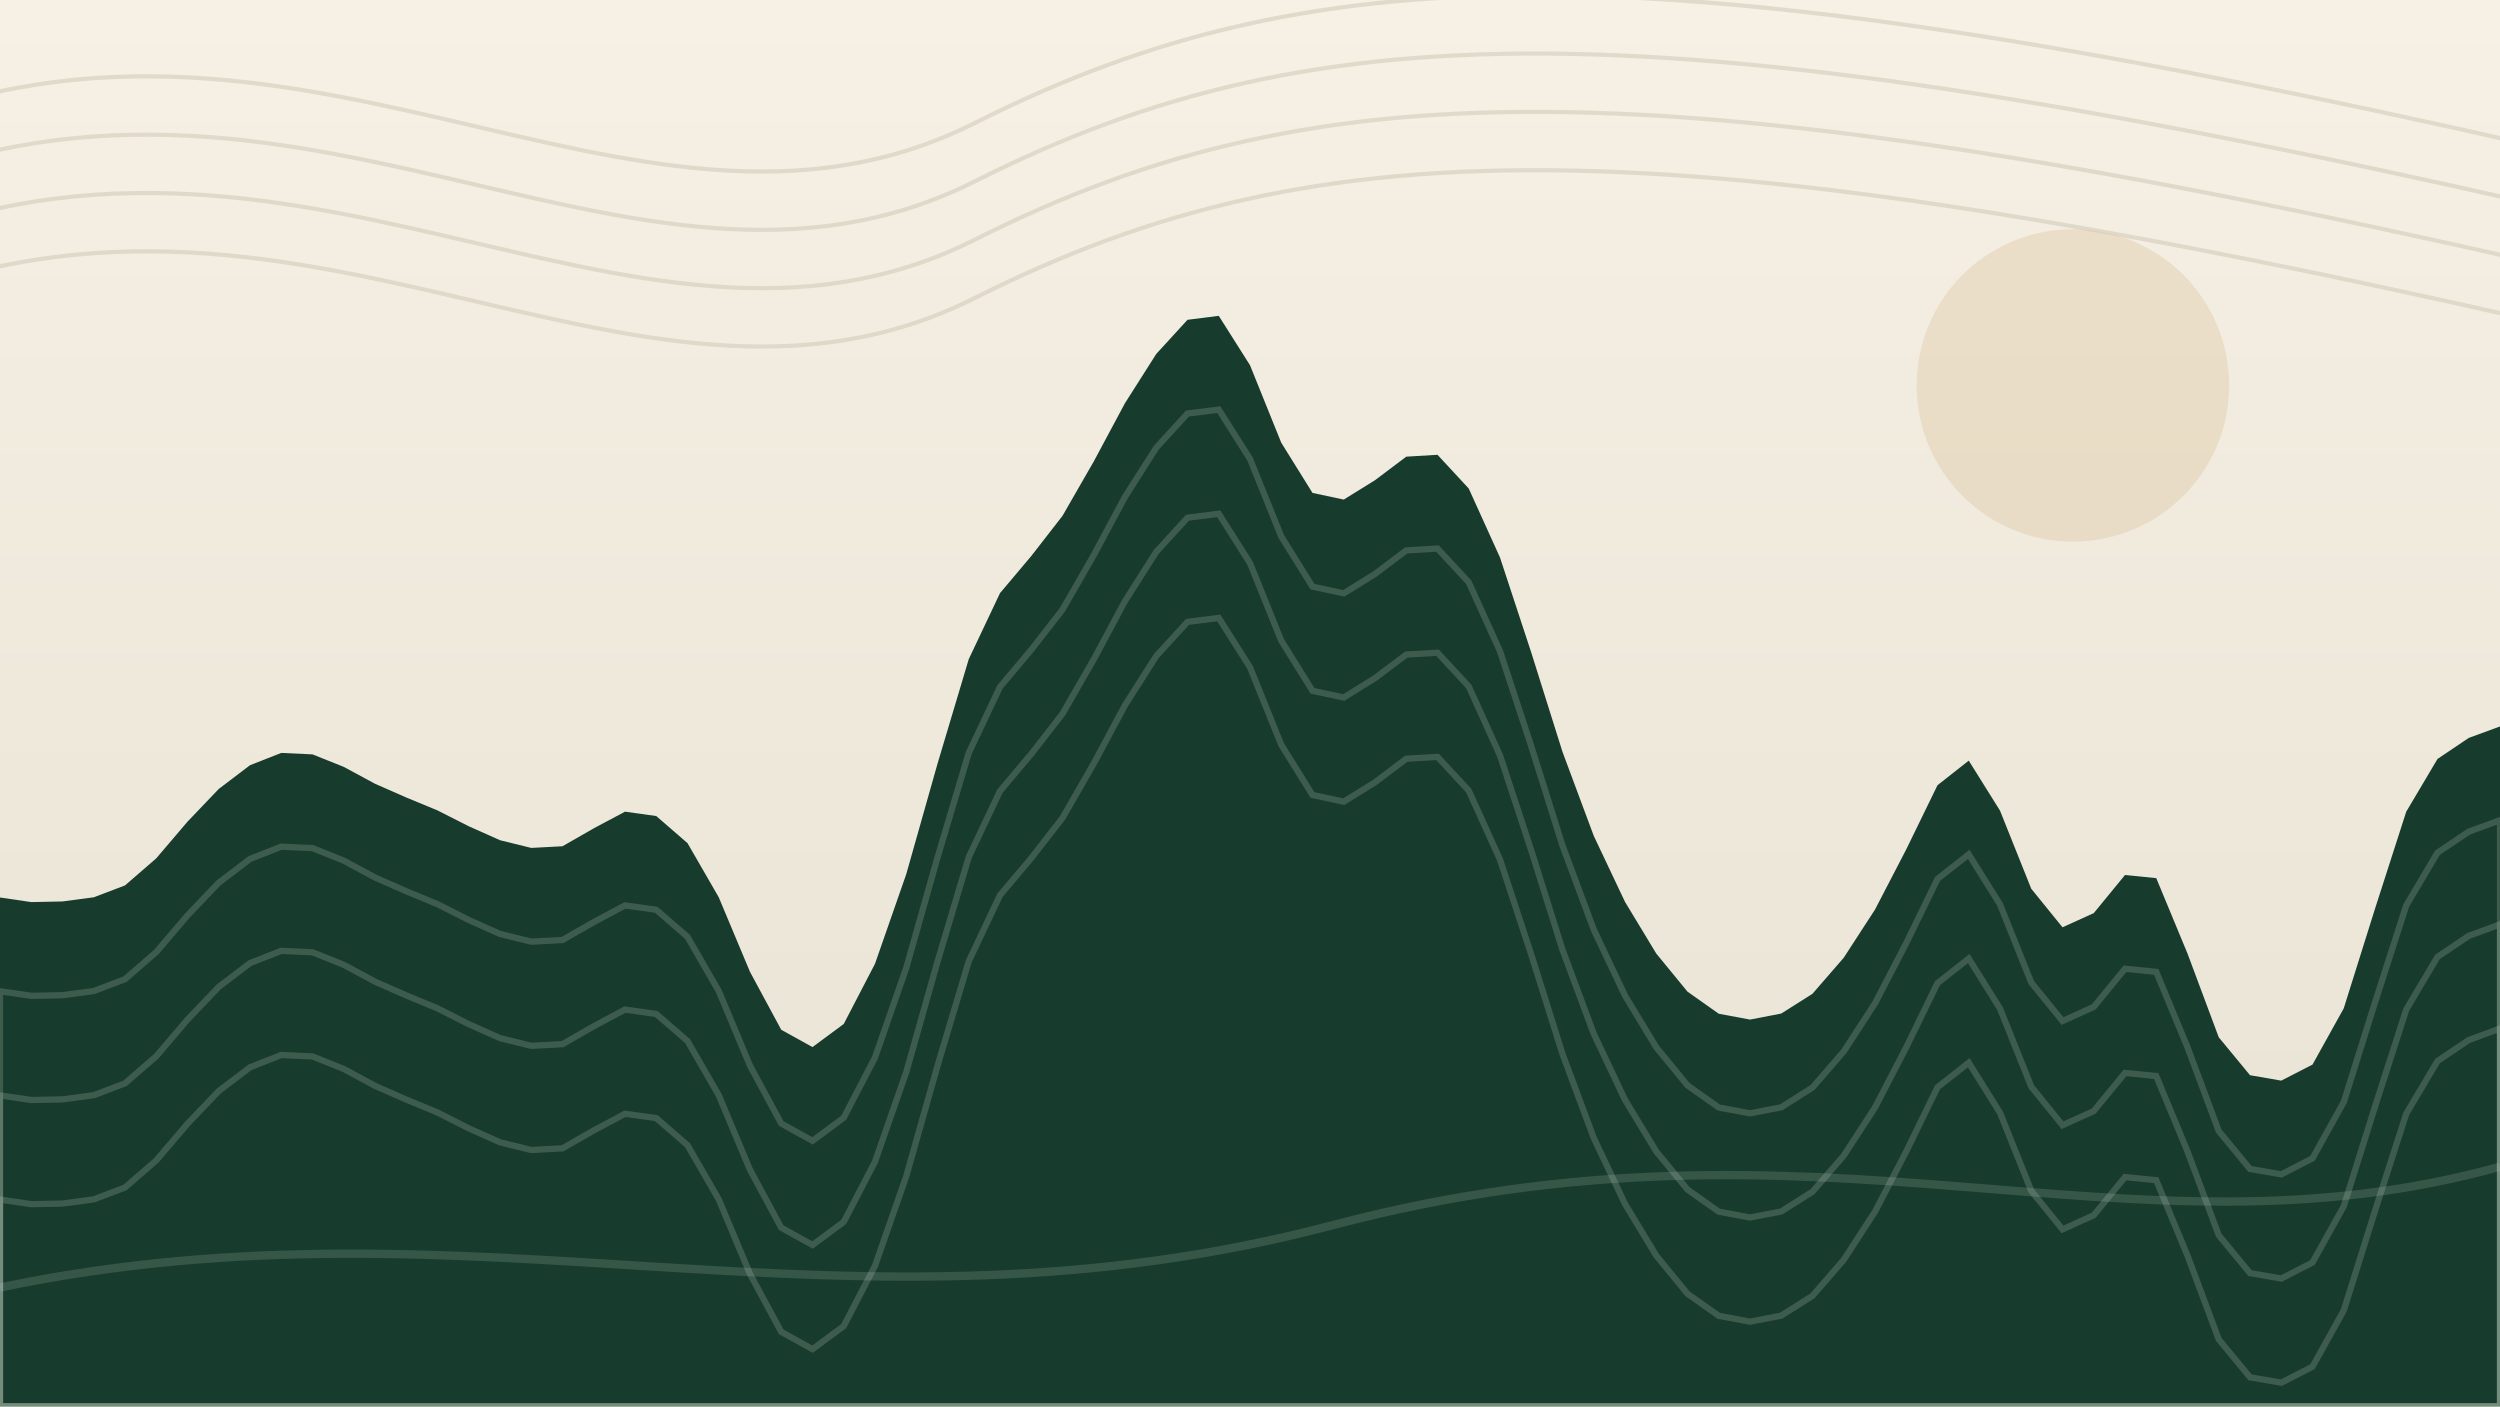
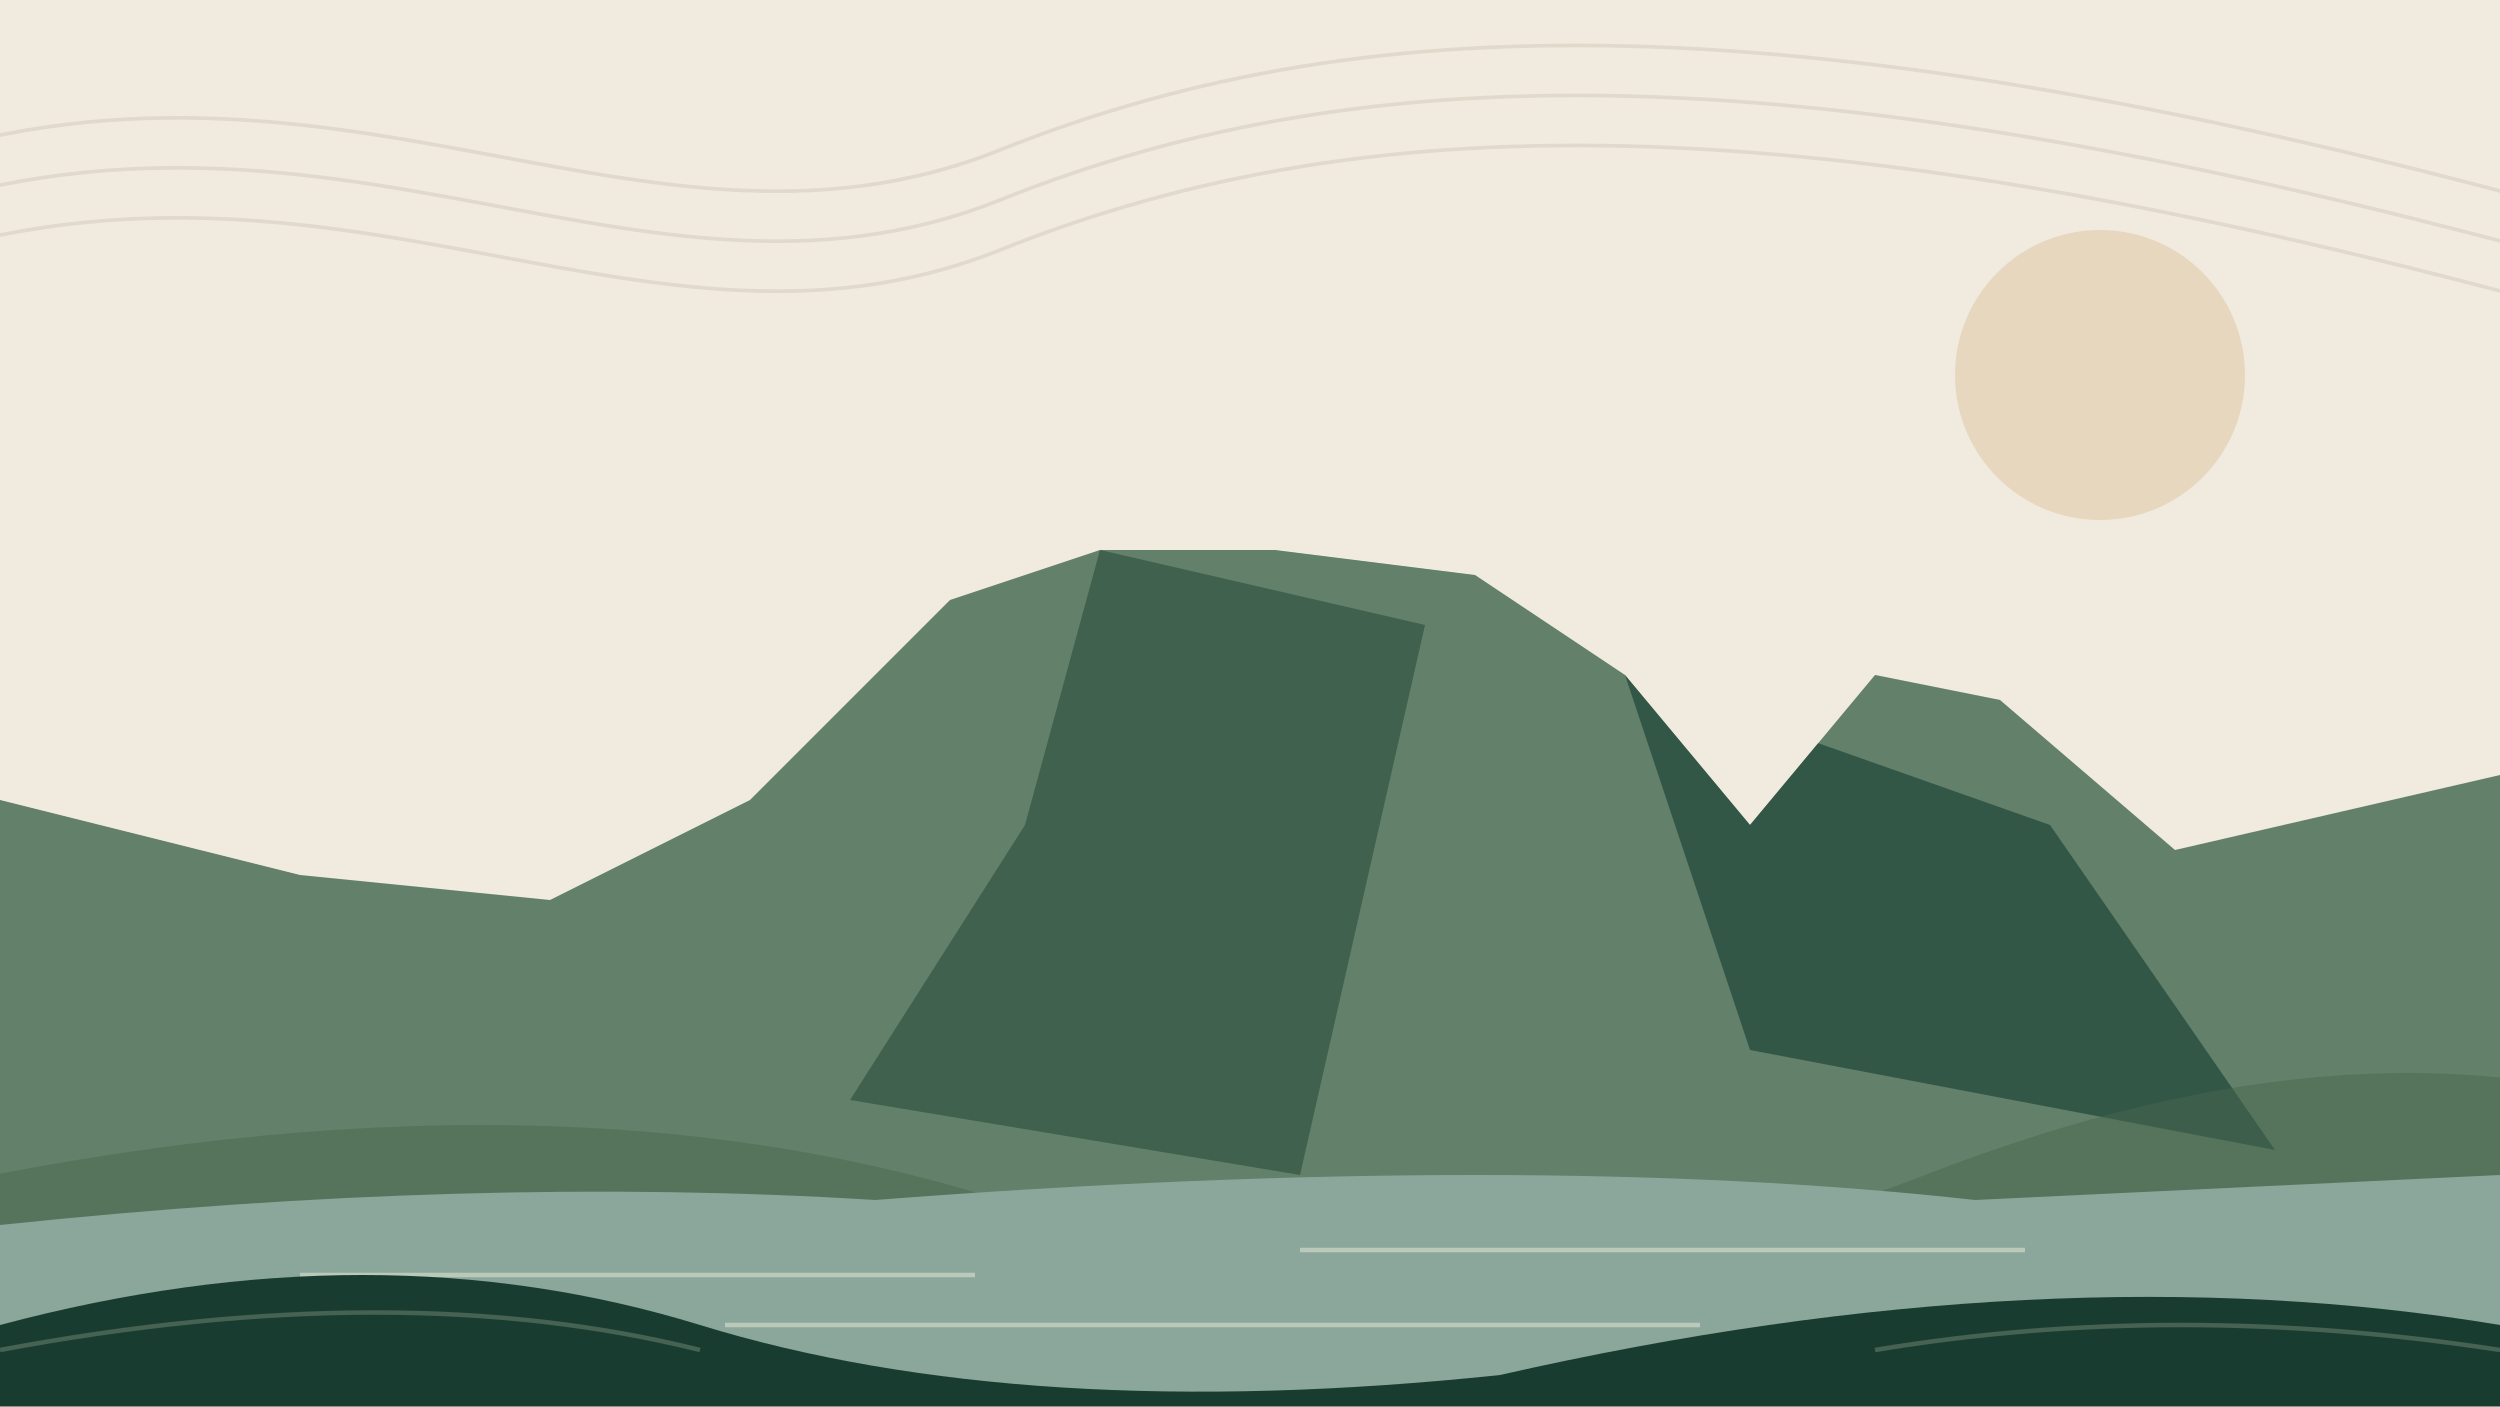
<svg xmlns="http://www.w3.org/2000/svg" viewBox="0 0 1200 675" role="img" aria-labelledby="title desc">
-   <defs>
-     <linearGradient id="paper" x2="0" y2="1">
-       <stop stop-color="#f6f0e5" />
-       <stop offset="1" stop-color="#e8e2d3" />
-     </linearGradient>
-     <clipPath id="ridge">
-       <path d="M 0 430.8 L 0.0 430.8 L 15.0 433.0 L 30.0 432.7 L 45.0 430.7 L 60.0 425.0 L 75.0 412.0 L 90.0 394.4 L 105.0 378.7 L 120.0 367.3 L 135.0 361.4 L 150.0 362.1 L 165.0 368.1 L 180.0 376.2 L 195.0 382.8 L 210.0 389.0 L 225.0 396.6 L 240.0 403.3 L 255.0 407.0 L 270.0 406.2 L 285.0 397.6 L 300.0 389.6 L 315.0 391.7 L 330.0 404.7 L 345.0 430.7 L 360.0 466.5 L 375.0 494.3 L 390.0 502.6 L 405.0 491.5 L 420.0 462.6 L 435.0 419.6 L 450.0 366.6 L 465.0 316.4 L 480.0 284.7 L 495.0 266.9 L 510.0 247.6 L 525.0 221.5 L 540.0 193.5 L 555.0 169.9 L 570.0 153.5 L 585.0 151.6 L 600.0 175.3 L 615.0 212.5 L 630.0 236.6 L 645.0 239.8 L 660.0 230.5 L 675.0 219.2 L 690.0 218.3 L 705.0 234.5 L 720.0 267.6 L 735.0 313.2 L 750.0 360.9 L 765.0 401.2 L 780.0 432.9 L 795.0 457.7 L 810.0 476.0 L 825.0 486.6 L 840.0 489.4 L 855.0 486.5 L 870.0 477.0 L 885.0 459.7 L 900.0 436.6 L 915.0 407.7 L 930.0 376.9 L 945.0 365.1 L 960.0 389.1 L 975.0 426.6 L 990.0 445.1 L 1005.0 438.3 L 1020.0 420.0 L 1035.0 421.5 L 1050.0 457.7 L 1065.0 497.9 L 1080.0 516.1 L 1095.0 518.7 L 1110.0 511.0 L 1125.0 484.0 L 1140.0 436.2 L 1155.0 389.6 L 1170.0 364.3 L 1185.0 354.2 L 1200.0 348.7 L 1200 675 L 0 675 Z" />
-     </clipPath>
-   </defs>
-   <rect width="1200" height="675" fill="url(#paper)" />
-   <g fill="none" stroke="#c9c1af" stroke-opacity=".48" stroke-width="2">
-     <path d="M-80 72 C135 -35 301 143 468 59 S801 -27 1260 80" />
-     <path d="M-80 100 C135 -7 301 171 468 87 S801 1 1260 108" />
-     <path d="M-80 128 C135 21 301 199 468 115 S801 29 1260 136" />
-     <path d="M-80 156 C135 49 301 227 468 143 S801 57 1260 164" />
-   </g>
-   <circle cx="995" cy="185" r="75" fill="#ddc9a4" fill-opacity=".42" />
-   <path d="M 0 530.9 L 0.0 530.9 L 15.0 531.8 L 30.0 531.7 L 45.0 530.9 L 60.0 528.5 L 75.0 523.1 L 90.0 515.6 L 105.0 509.1 L 120.0 504.3 L 135.0 501.8 L 150.0 502.1 L 165.0 504.6 L 180.0 508.0 L 195.0 510.8 L 210.0 513.4 L 225.0 516.6 L 240.0 519.4 L 255.0 520.9 L 270.0 520.6 L 285.0 517.0 L 300.0 513.6 L 315.0 514.5 L 330.0 520.0 L 345.0 530.9 L 360.0 545.9 L 375.0 557.6 L 390.0 561.1 L 405.0 556.4 L 420.0 544.3 L 435.0 526.2 L 450.0 504.0 L 465.0 482.9 L 480.0 469.6 L 495.0 462.1 L 510.0 454.0 L 525.0 443.0 L 540.0 431.3 L 555.0 421.4 L 570.0 414.5 L 585.0 413.7 L 600.0 423.6 L 615.0 439.3 L 630.0 449.4 L 645.0 450.7 L 660.0 446.8 L 675.0 442.1 L 690.0 441.7 L 705.0 448.5 L 720.0 462.4 L 735.0 481.5 L 750.0 501.6 L 765.0 518.5 L 780.0 531.8 L 795.0 542.3 L 810.0 549.9 L 825.0 554.4 L 840.0 555.5 L 855.0 554.3 L 870.0 550.3 L 885.0 543.1 L 900.0 533.4 L 915.0 521.2 L 930.0 508.3 L 945.0 503.4 L 960.0 513.4 L 975.0 529.2 L 990.0 537.0 L 1005.0 534.1 L 1020.0 526.4 L 1035.0 527.0 L 1050.0 542.3 L 1065.0 559.1 L 1080.0 566.8 L 1095.0 567.9 L 1110.0 564.6 L 1125.0 553.3 L 1140.0 533.2 L 1155.0 513.6 L 1170.0 503.0 L 1185.0 498.8 L 1200.0 496.4 L 1200 675 L 0 675 Z" fill="#a9bea9" />
-   <path d="M 0 505.0 L 0.0 505.0 L 15.0 506.4 L 30.0 506.3 L 45.0 504.9 L 60.0 501.3 L 75.0 492.8 L 90.0 481.3 L 105.0 471.2 L 120.0 463.7 L 135.0 459.9 L 150.0 460.4 L 165.0 464.3 L 180.0 469.5 L 195.0 473.8 L 210.0 477.8 L 225.0 482.8 L 240.0 487.1 L 255.0 489.5 L 270.0 489.0 L 285.0 483.4 L 300.0 478.2 L 315.0 479.6 L 330.0 488.1 L 345.0 504.9 L 360.0 528.2 L 375.0 546.3 L 390.0 551.7 L 405.0 544.5 L 420.0 525.7 L 435.0 497.8 L 450.0 463.3 L 465.0 430.7 L 480.0 410.0 L 495.0 398.5 L 510.0 386.0 L 525.0 369.0 L 540.0 350.8 L 555.0 335.5 L 570.0 324.7 L 585.0 323.6 L 600.0 339.0 L 615.0 363.1 L 630.0 378.8 L 645.0 380.9 L 660.0 374.9 L 675.0 367.5 L 690.0 366.9 L 705.0 377.4 L 720.0 398.9 L 735.0 428.6 L 750.0 459.6 L 765.0 485.8 L 780.0 506.4 L 795.0 522.5 L 810.0 534.4 L 825.0 541.3 L 840.0 543.1 L 855.0 541.2 L 870.0 535.0 L 885.0 523.8 L 900.0 508.8 L 915.0 490.0 L 930.0 470.0 L 945.0 462.3 L 960.0 477.9 L 975.0 502.3 L 990.0 514.3 L 1005.0 509.9 L 1020.0 498.0 L 1035.0 499.0 L 1050.0 522.5 L 1065.0 548.6 L 1080.0 560.5 L 1095.0 562.2 L 1110.0 557.2 L 1125.0 539.6 L 1140.0 508.5 L 1155.0 478.2 L 1170.0 461.8 L 1185.0 455.2 L 1200.0 451.6 L 1200 675 L 0 675 Z" fill="#668b73" />
-   <path d="M 0 430.8 L 0.0 430.8 L 15.0 433.0 L 30.0 432.7 L 45.0 430.7 L 60.0 425.0 L 75.0 412.0 L 90.0 394.4 L 105.0 378.7 L 120.0 367.3 L 135.0 361.4 L 150.0 362.1 L 165.0 368.1 L 180.0 376.2 L 195.0 382.8 L 210.0 389.0 L 225.0 396.6 L 240.0 403.3 L 255.0 407.0 L 270.0 406.2 L 285.0 397.6 L 300.0 389.6 L 315.0 391.7 L 330.0 404.7 L 345.0 430.7 L 360.0 466.5 L 375.0 494.3 L 390.0 502.6 L 405.0 491.5 L 420.0 462.6 L 435.0 419.6 L 450.0 366.6 L 465.0 316.4 L 480.0 284.7 L 495.0 266.9 L 510.0 247.6 L 525.0 221.5 L 540.0 193.5 L 555.0 169.9 L 570.0 153.5 L 585.0 151.6 L 600.0 175.3 L 615.0 212.5 L 630.0 236.6 L 645.0 239.8 L 660.0 230.5 L 675.0 219.2 L 690.0 218.3 L 705.0 234.5 L 720.0 267.6 L 735.0 313.2 L 750.0 360.9 L 765.0 401.2 L 780.0 432.9 L 795.0 457.7 L 810.0 476.0 L 825.0 486.6 L 840.0 489.4 L 855.0 486.5 L 870.0 477.0 L 885.0 459.7 L 900.0 436.6 L 915.0 407.7 L 930.0 376.9 L 945.0 365.1 L 960.0 389.1 L 975.0 426.6 L 990.0 445.1 L 1005.0 438.3 L 1020.0 420.0 L 1035.0 421.5 L 1050.0 457.7 L 1065.0 497.9 L 1080.0 516.1 L 1095.0 518.7 L 1110.0 511.0 L 1125.0 484.0 L 1140.0 436.2 L 1155.0 389.6 L 1170.0 364.3 L 1185.0 354.2 L 1200.0 348.7 L 1200 675 L 0 675 Z" fill="#173b2d" />
-   <g clip-path="url(#ridge)">
-     <path d="M 0 475.8 L 0.0 475.8 L 15.0 478.0 L 30.0 477.7 L 45.0 475.7 L 60.0 470.0 L 75.0 457.0 L 90.0 439.4 L 105.0 423.7 L 120.0 412.3 L 135.0 406.4 L 150.0 407.1 L 165.0 413.1 L 180.0 421.2 L 195.0 427.8 L 210.0 434.0 L 225.0 441.6 L 240.0 448.3 L 255.0 452.0 L 270.0 451.2 L 285.0 442.6 L 300.0 434.6 L 315.0 436.7 L 330.0 449.7 L 345.0 475.7 L 360.0 511.5 L 375.0 539.3 L 390.0 547.6 L 405.0 536.5 L 420.0 507.6 L 435.0 464.6 L 450.0 411.6 L 465.0 361.4 L 480.0 329.7 L 495.0 311.9 L 510.0 292.6 L 525.0 266.5 L 540.0 238.5 L 555.0 214.9 L 570.0 198.5 L 585.0 196.6 L 600.0 220.3 L 615.0 257.5 L 630.0 281.6 L 645.0 284.8 L 660.0 275.5 L 675.0 264.2 L 690.0 263.3 L 705.0 279.5 L 720.0 312.6 L 735.0 358.2 L 750.0 405.9 L 765.0 446.2 L 780.0 477.9 L 795.0 502.7 L 810.0 521.0 L 825.0 531.6 L 840.0 534.4 L 855.0 531.5 L 870.0 522.0 L 885.0 504.7 L 900.0 481.6 L 915.0 452.7 L 930.0 421.9 L 945.0 410.1 L 960.0 434.1 L 975.0 471.6 L 990.0 490.1 L 1005.0 483.3 L 1020.0 465.0 L 1035.0 466.5 L 1050.0 502.7 L 1065.0 542.9 L 1080.0 561.1 L 1095.0 563.7 L 1110.0 556.0 L 1125.0 529.0 L 1140.0 481.2 L 1155.0 434.6 L 1170.0 409.3 L 1185.0 399.2 L 1200.0 393.7 L 1200 675 L 0 675 Z" fill="none" stroke="#d8e2d2" stroke-opacity=".20" stroke-width="3" />
-     <path d="M 0 525.8 L 0.0 525.8 L 15.0 528.0 L 30.0 527.7 L 45.0 525.7 L 60.0 520.0 L 75.0 507.0 L 90.0 489.4 L 105.0 473.7 L 120.0 462.3 L 135.0 456.4 L 150.0 457.1 L 165.0 463.1 L 180.0 471.2 L 195.0 477.8 L 210.0 484.0 L 225.0 491.6 L 240.0 498.3 L 255.0 502.0 L 270.0 501.2 L 285.0 492.6 L 300.0 484.6 L 315.0 486.7 L 330.0 499.7 L 345.0 525.7 L 360.0 561.5 L 375.0 589.3 L 390.0 597.6 L 405.0 586.5 L 420.0 557.6 L 435.0 514.6 L 450.0 461.6 L 465.0 411.4 L 480.0 379.7 L 495.0 361.9 L 510.0 342.6 L 525.0 316.5 L 540.0 288.5 L 555.0 264.9 L 570.0 248.5 L 585.0 246.6 L 600.0 270.3 L 615.0 307.5 L 630.0 331.6 L 645.0 334.8 L 660.0 325.5 L 675.0 314.2 L 690.0 313.3 L 705.0 329.5 L 720.0 362.6 L 735.0 408.2 L 750.0 455.9 L 765.0 496.2 L 780.0 527.9 L 795.0 552.7 L 810.0 571.0 L 825.0 581.6 L 840.0 584.4 L 855.0 581.5 L 870.0 572.0 L 885.0 554.7 L 900.0 531.6 L 915.0 502.7 L 930.0 471.9 L 945.0 460.1 L 960.0 484.1 L 975.0 521.6 L 990.0 540.1 L 1005.0 533.3 L 1020.0 515.0 L 1035.0 516.5 L 1050.0 552.7 L 1065.0 592.9 L 1080.0 611.1 L 1095.0 613.7 L 1110.0 606.0 L 1125.0 579.0 L 1140.0 531.2 L 1155.0 484.6 L 1170.0 459.3 L 1185.0 449.2 L 1200.0 443.7 L 1200 675 L 0 675 Z" fill="none" stroke="#d8e2d2" stroke-opacity=".20" stroke-width="3" />
-     <path d="M 0 575.8 L 0.0 575.8 L 15.0 578.0 L 30.0 577.7 L 45.0 575.7 L 60.0 570.0 L 75.0 557.0 L 90.0 539.4 L 105.0 523.7 L 120.0 512.3 L 135.0 506.4 L 150.0 507.1 L 165.0 513.1 L 180.0 521.2 L 195.0 527.8 L 210.0 534.0 L 225.0 541.6 L 240.0 548.3 L 255.0 552.0 L 270.0 551.2 L 285.0 542.6 L 300.0 534.6 L 315.0 536.7 L 330.0 549.7 L 345.0 575.7 L 360.0 611.5 L 375.0 639.3 L 390.0 647.6 L 405.0 636.5 L 420.0 607.6 L 435.0 564.6 L 450.0 511.6 L 465.0 461.4 L 480.0 429.7 L 495.0 411.9 L 510.0 392.6 L 525.0 366.5 L 540.0 338.5 L 555.0 314.9 L 570.0 298.5 L 585.0 296.6 L 600.0 320.3 L 615.0 357.5 L 630.0 381.6 L 645.0 384.8 L 660.0 375.5 L 675.0 364.2 L 690.0 363.3 L 705.0 379.5 L 720.0 412.6 L 735.0 458.2 L 750.0 505.9 L 765.0 546.2 L 780.0 577.9 L 795.0 602.7 L 810.0 621.0 L 825.0 631.6 L 840.0 634.4 L 855.0 631.5 L 870.0 622.0 L 885.0 604.7 L 900.0 581.6 L 915.0 552.7 L 930.0 521.9 L 945.0 510.1 L 960.0 534.1 L 975.0 571.6 L 990.0 590.1 L 1005.0 583.3 L 1020.0 565.0 L 1035.0 566.5 L 1050.0 602.7 L 1065.0 642.9 L 1080.0 661.1 L 1095.0 663.7 L 1110.0 656.0 L 1125.0 629.0 L 1140.0 581.2 L 1155.0 534.6 L 1170.0 509.3 L 1185.0 499.2 L 1200.0 493.7 L 1200 675 L 0 675 Z" fill="none" stroke="#d8e2d2" stroke-opacity=".20" stroke-width="3" />
-     <path d="M0 618 C230 570 405 650 640 588 S1020 610 1200 560" fill="none" stroke="#c5d7c2" stroke-opacity=".18" stroke-width="4" />
+   <rect width="1200" height="675" fill="#f1ebdf" />
+   <g transform="scale(12)">
+     <g fill="none" stroke="#c7bdab" stroke-opacity=".36" stroke-width=".15">
+       <path d="M-8 8 C12 -1 25 12 40 6 S73 0 105 9" />
+       <path d="M-8 10 C12 1 25 14 40 8 S73 2 105 11" />
+       <path d="M-8 12 C12 3 25 16 40 10 S73 4 105 13" />
+     </g>
+     <circle cx="84" cy="15" r="5.8" fill="#d6bd91" opacity=".42" />
+     <path d="M0 46 Q14 38 28 43 T56 42 T81 42 T100 40 V56.25 H0Z" fill="#b6c4ad" />
+     <defs>
+       <clipPath id="mountain">
+         <path d="M0 32 L12 35 L22 36 L30 32 L38 24 L44 22 L51 22 L59 23 L65 27 L70 33 L75 27 L80 28 L87 34 L100 31 L100 56.25 L0 56.25 Z" />
+       </clipPath>
+     </defs>
+     <path d="M0 32 L12 35 L22 36 L30 32 L38 24 L44 22 L51 22 L59 23 L65 27 L70 33 L75 27 L80 28 L87 34 L100 31 L100 56.25 L0 56.25 Z" fill="#63806a" />
+     <g clip-path="url(#mountain)">
+       <path d="M44 22 L41 33 L34 44 L52 47 L57 25 Z" fill="#315541" opacity=".72" />
+       <path d="M65 27 L70 42 L91 46 L82 33 Z" fill="#204637" opacity=".72" />
+       <path d="M-5 48 Q21 42 40 48 T77 47 T108 45 V60 H-5Z" fill="#47674e" opacity=".48" />
+     </g>
+     <path d="M0 49 Q19 47 35 48 Q61 46 79 48 L100 47 L100 56.25 L0 56.25Z" fill="#8ba79b" />
+     <path d="M12 51 H39 M52 50 H81 M29 53 H68 M74 54 H94" stroke="#e0e5d1" stroke-opacity=".55" stroke-width=".18" />
+     <path d="M0 53 Q15 49 28 53 T60 55 Q82 50 100 53 V56.25 H0Z" fill="#183d30" />
+     <path d="M0 54 Q16 51 28 54 M75 54 Q87 52 100 54" fill="none" stroke="#d6d9bc" stroke-opacity=".24" stroke-width=".18" />
  </g>
</svg>
